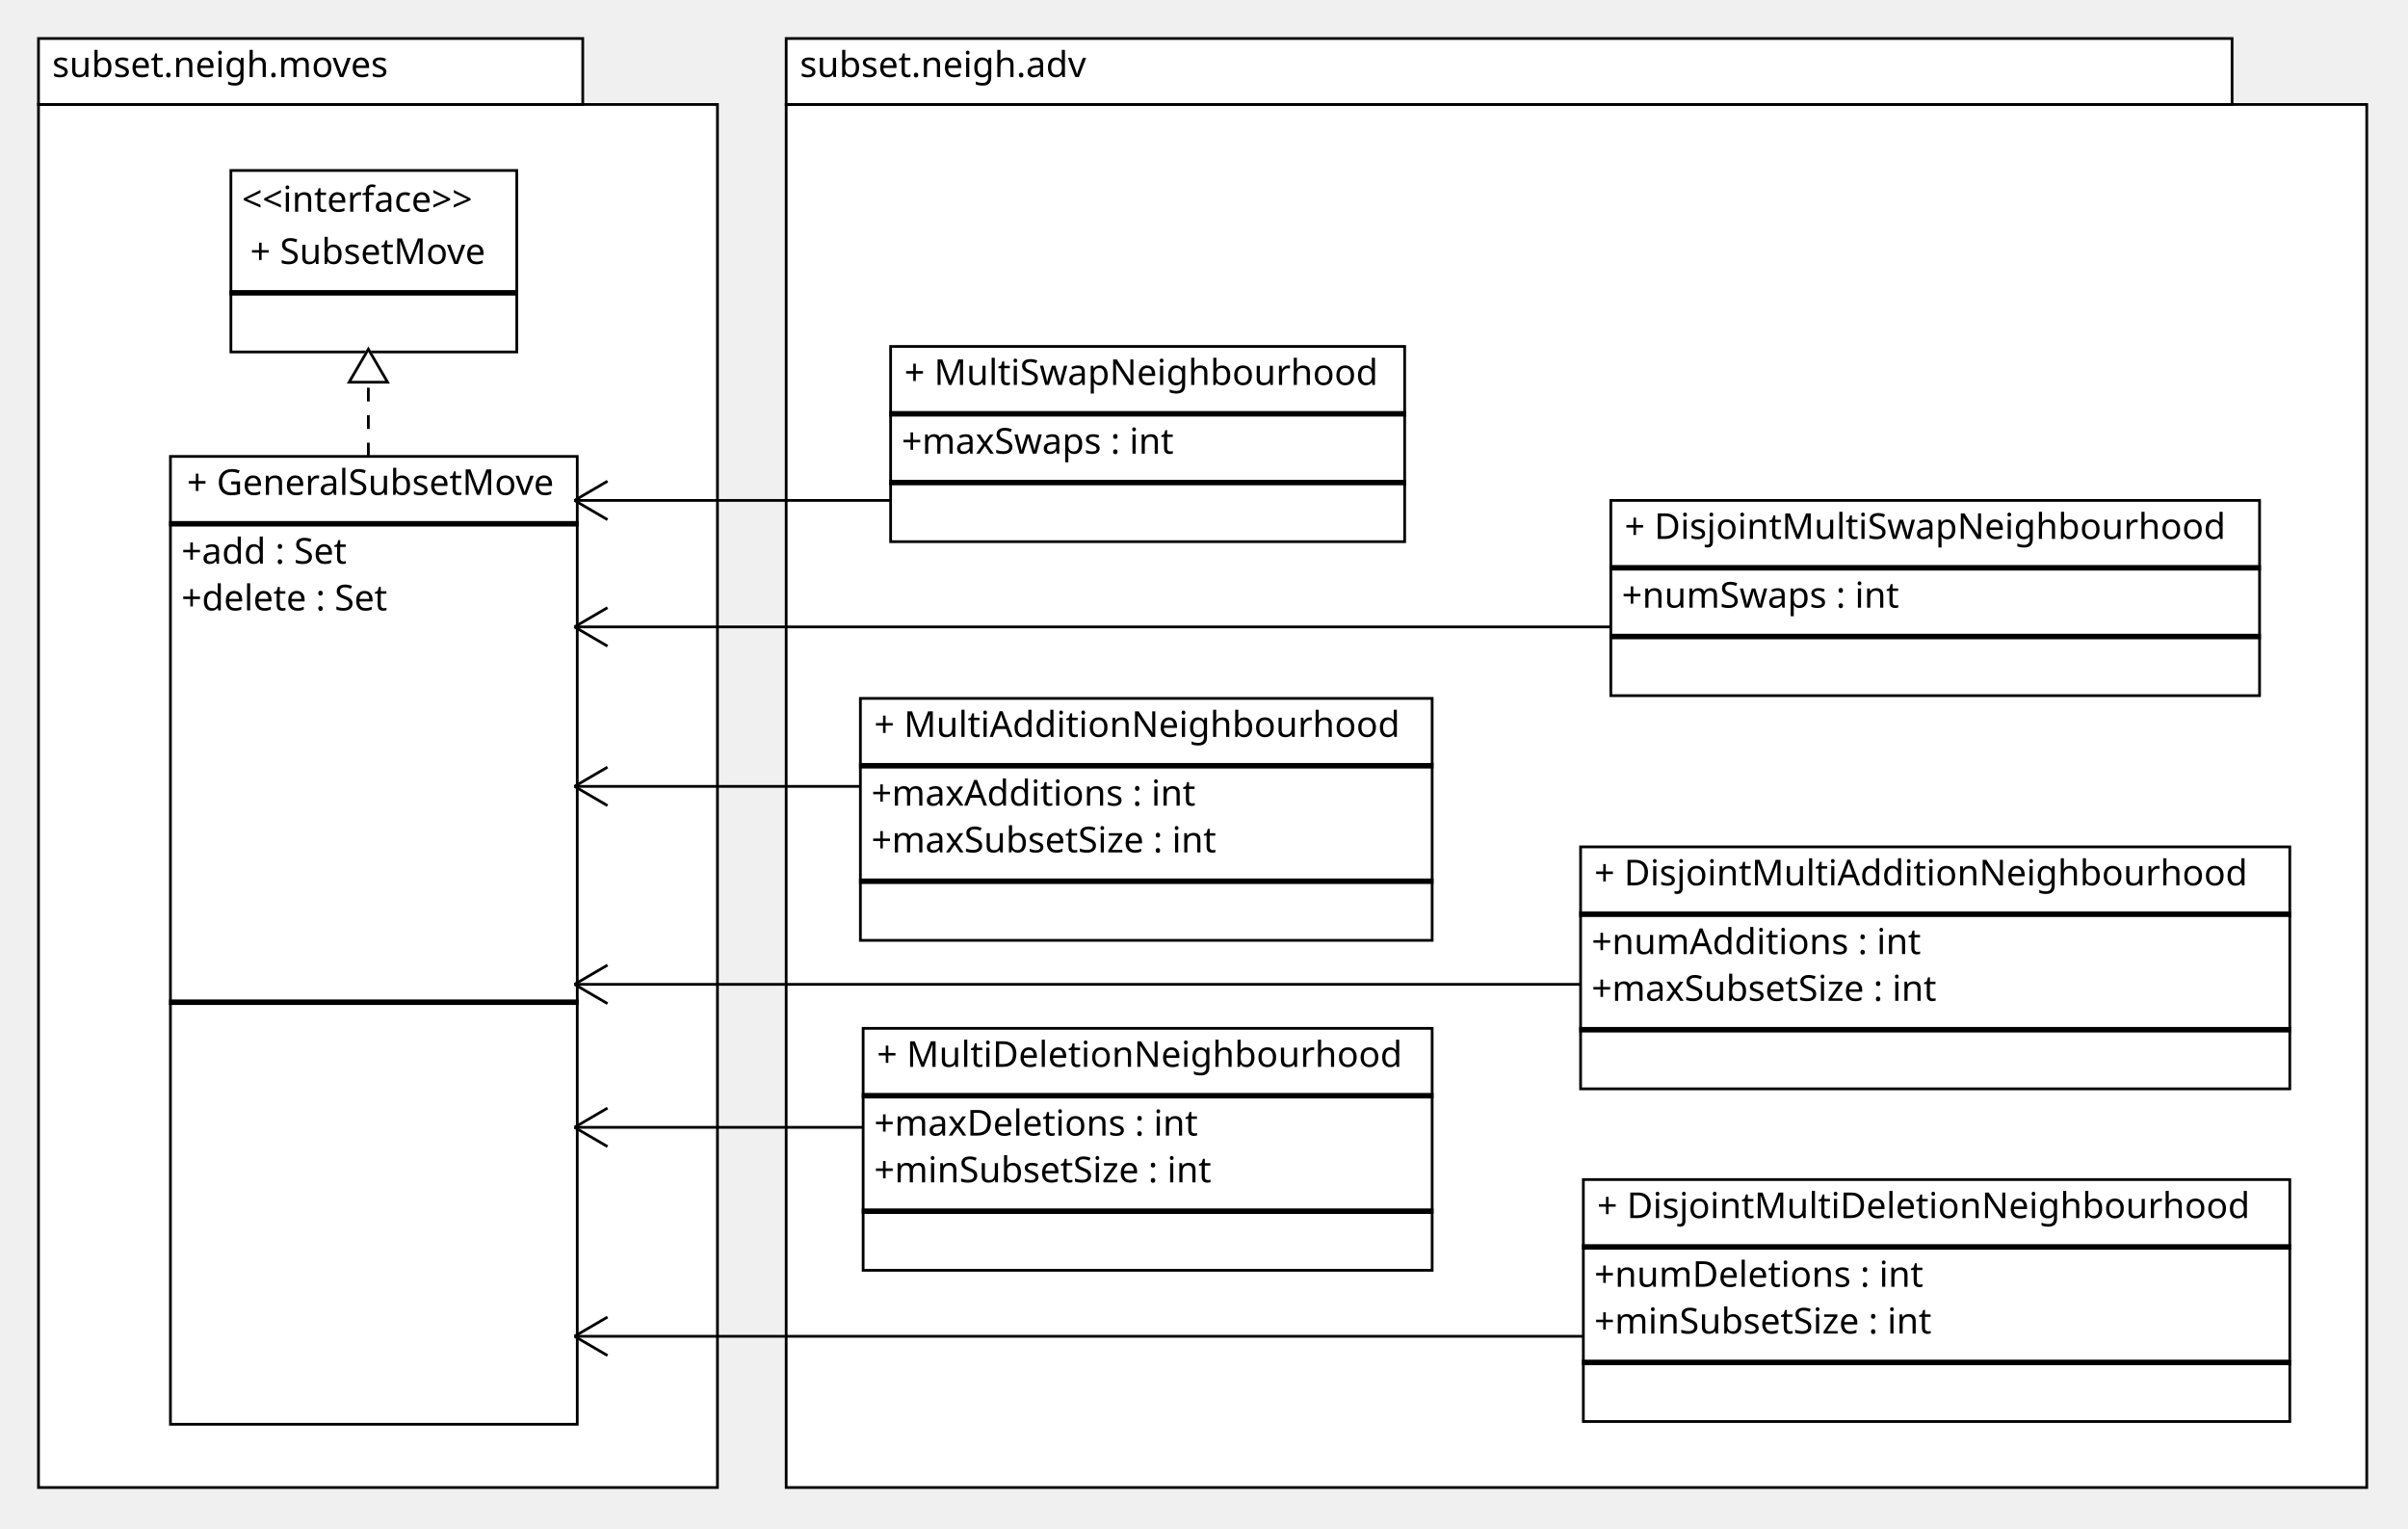
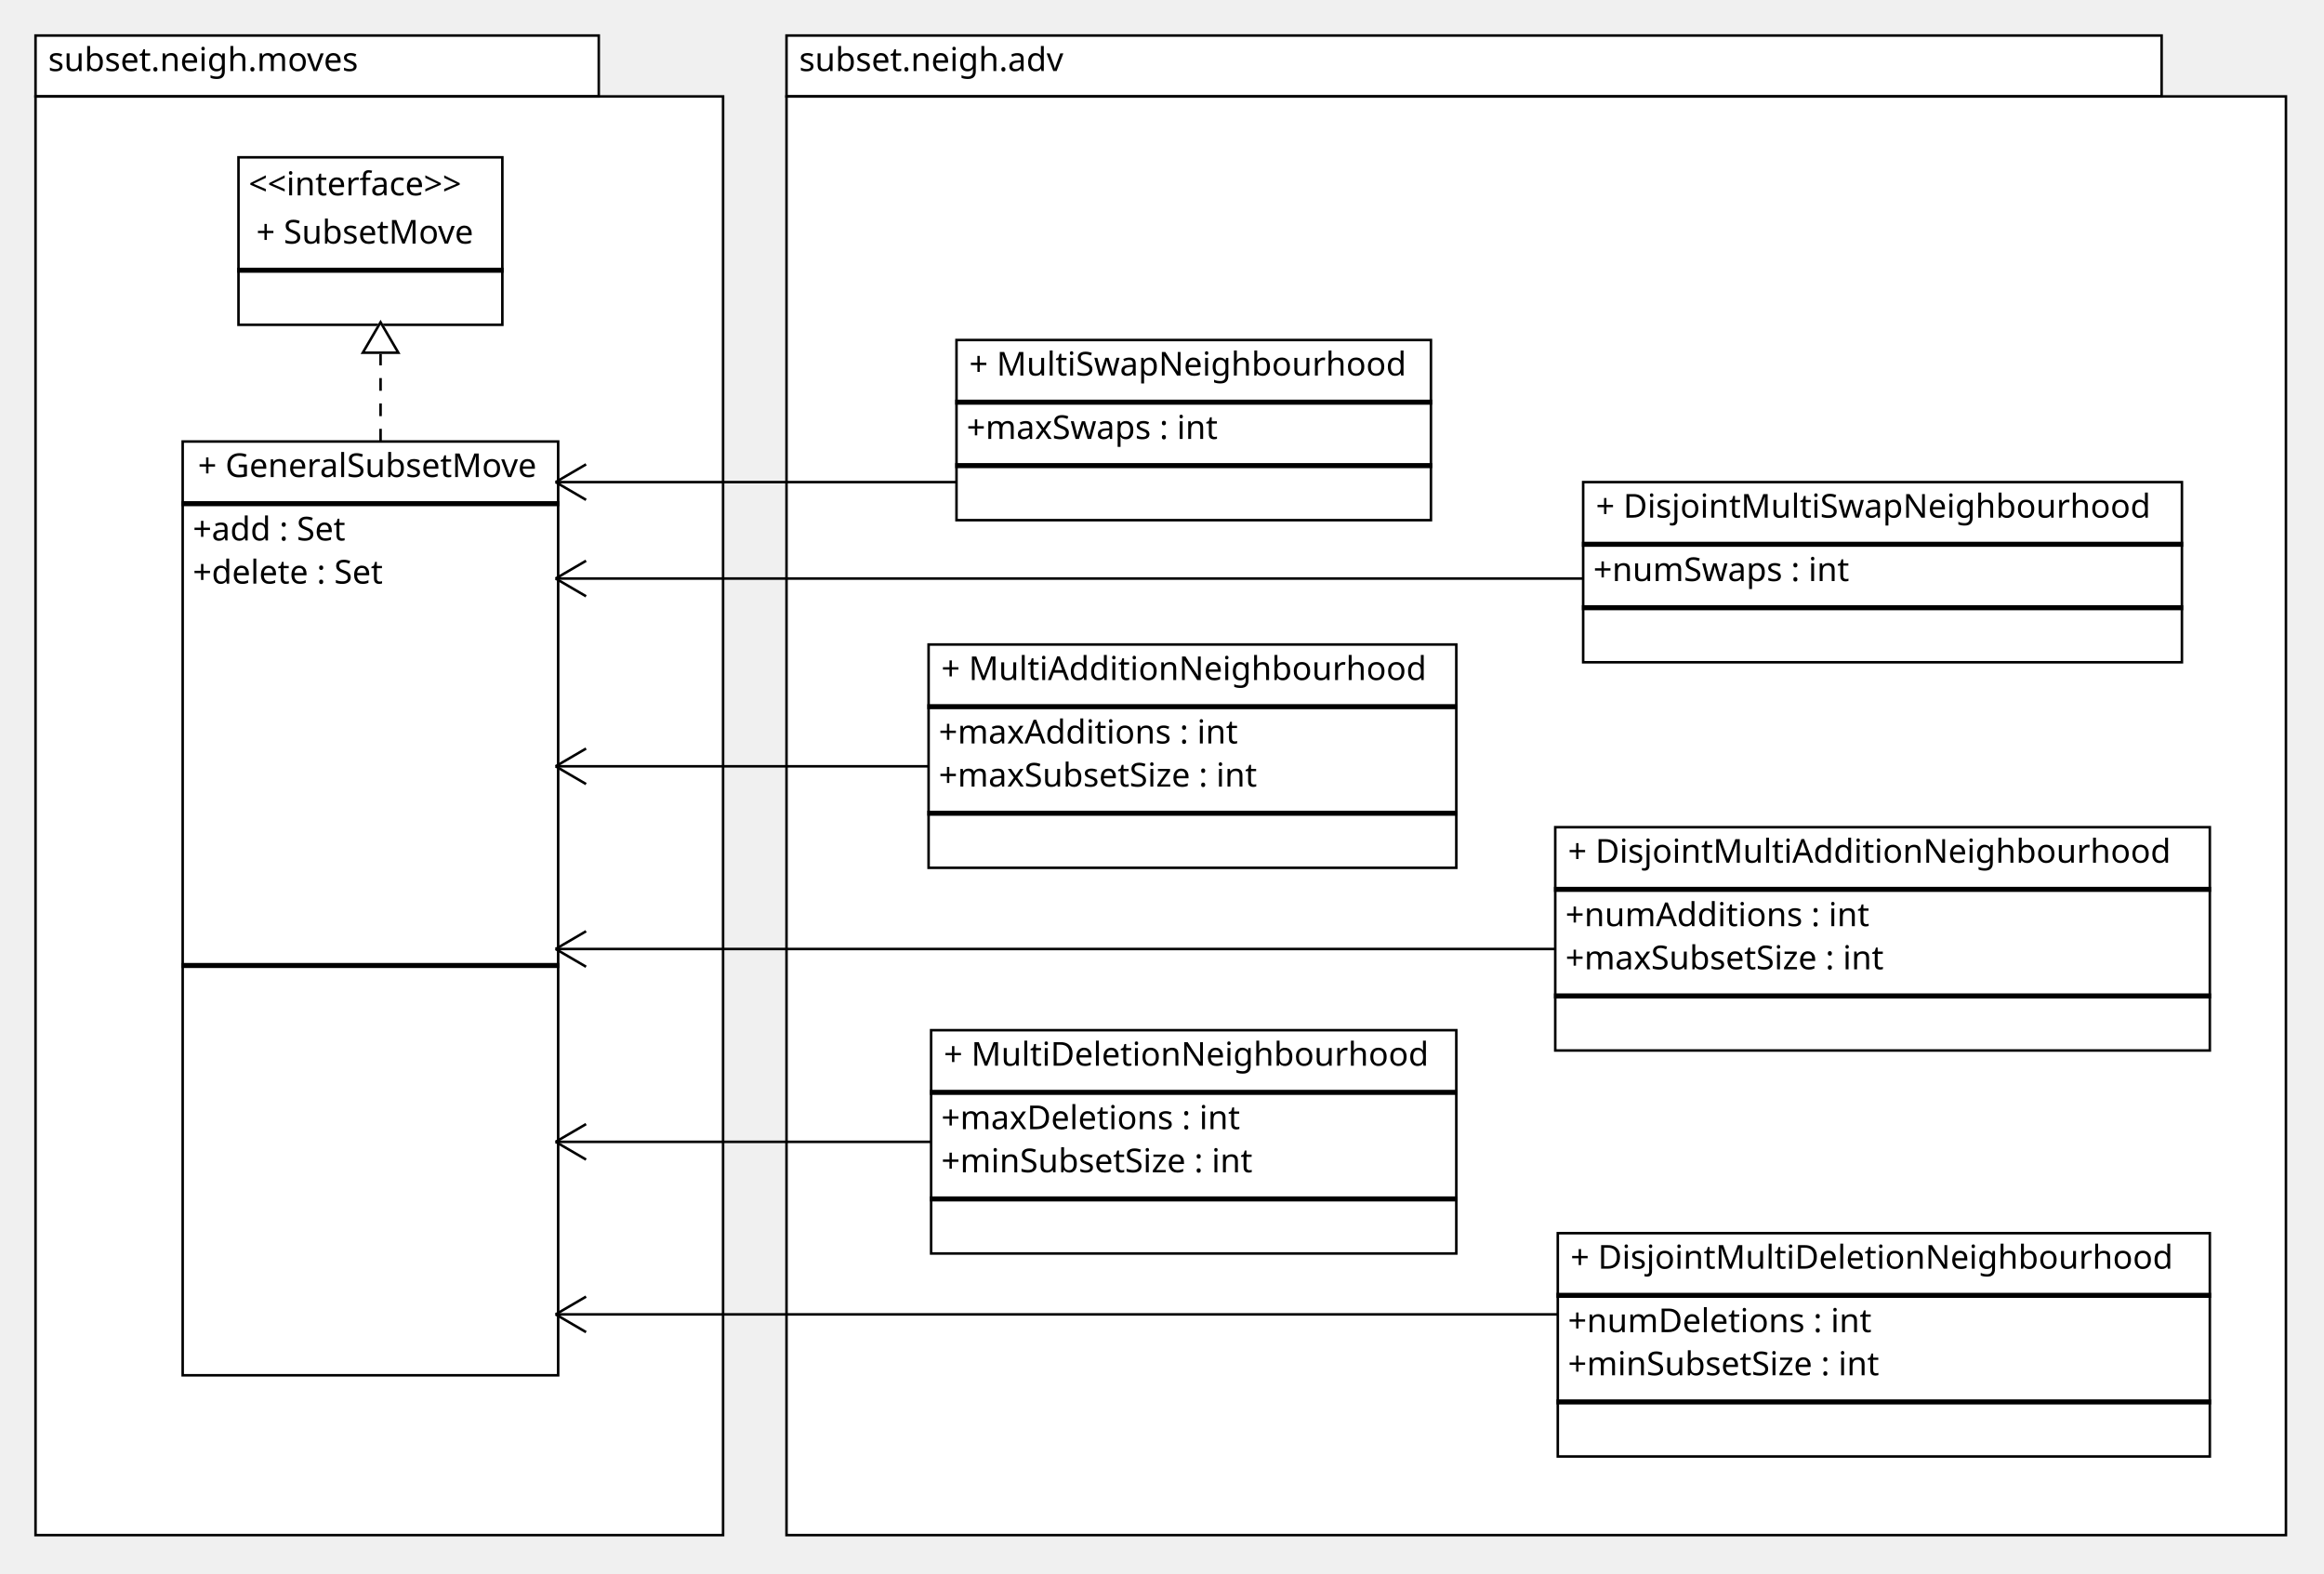
- <svg xmlns="http://www.w3.org/2000/svg" height="556" version="1.1" width="876">
-   <polygon fill="#ffffff" points="14,14 212,14 212,38 261,38 261,541 14,541 14,14" stroke="#ffffff" stroke-width="1" />
-   <rect fill="none" height="24" stroke="#000000" stroke-width="1" width="198" x="14" y="14" />
+ <svg xmlns="http://www.w3.org/2000/svg" height="620" version="1.1" width="916">
+   <polygon fill="#ffffff" points="14,14 236,14 236,38 285,38 285,605 14,605 14,14" stroke="#ffffff" stroke-width="1" />
+   <rect fill="none" height="24" stroke="#000000" stroke-width="1" width="222" x="14" y="14" />
  <text font-family="Lucida Grande" font-size="13" x="19" y="28">
subset.neigh.moves</text>
-   <rect fill="none" height="503" stroke="#000000" stroke-width="1" width="247" x="14" y="38" />
-   <rect fill="#ffffff" height="66" stroke="#ffffff" stroke-width="1" width="104" x="84" y="62" />
-   <rect fill="none" height="66" stroke="#000000" stroke-width="1" width="104" x="84" y="62" />
-   <text font-family="Lucida Grande" font-size="13" x="91" y="96">
+   <rect fill="none" height="567" stroke="#000000" stroke-width="1" width="271" x="14" y="38" />
+   <rect fill="#ffffff" height="66" stroke="#ffffff" stroke-width="1" width="104" x="94" y="62" />
+   <rect fill="none" height="66" stroke="#000000" stroke-width="1" width="104" x="94" y="62" />
+   <text font-family="Lucida Grande" font-size="13" x="101" y="96">
+ SubsetMove</text>
-   <text font-family="Lucida Grande" font-size="13" x="88" y="77">
+   <text font-family="Lucida Grande" font-size="13" x="98" y="77">
&lt;&lt;interface&gt;&gt;</text>
-   <rect fill="#000000" height="1" stroke="#000000" stroke-width="1" width="104" x="84" y="106" />
-   <polygon fill="#ffffff" points="286,14 812,14 812,38 861,38 861,541 286,541 286,14" stroke="#ffffff" stroke-width="1" />
-   <rect fill="none" height="24" stroke="#000000" stroke-width="1" width="526" x="286" y="14" />
-   <text font-family="Lucida Grande" font-size="13" x="291" y="28">
+   <rect fill="#000000" height="1" stroke="#000000" stroke-width="1" width="104" x="94" y="106" />
+   <polygon fill="#ffffff" points="310,14 852,14 852,38 901,38 901,605 310,605 310,14" stroke="#ffffff" stroke-width="1" />
+   <rect fill="none" height="24" stroke="#000000" stroke-width="1" width="542" x="310" y="14" />
+   <text font-family="Lucida Grande" font-size="13" x="315" y="28">
subset.neigh.adv</text>
-   <rect fill="none" height="503" stroke="#000000" stroke-width="1" width="575" x="286" y="38" />
-   <rect fill="#ffffff" height="352" stroke="#ffffff" stroke-width="1" width="148" x="62" y="166" />
-   <rect fill="none" height="352" stroke="#000000" stroke-width="1" width="148" x="62" y="166" />
-   <text font-family="Lucida Grande" font-size="13" x="68" y="180">
+   <rect fill="none" height="567" stroke="#000000" stroke-width="1" width="591" x="310" y="38" />
+   <rect fill="#ffffff" height="368" stroke="#ffffff" stroke-width="1" width="148" x="72" y="174" />
+   <rect fill="none" height="368" stroke="#000000" stroke-width="1" width="148" x="72" y="174" />
+   <text font-family="Lucida Grande" font-size="13" x="78" y="188">
+ GeneralSubsetMove</text>
-   <rect fill="#000000" height="1" stroke="#000000" stroke-width="1" width="148" x="62" y="190" />
-   <text font-family="Lucida Grande" font-size="13" x="66" y="205">
+   <rect fill="#000000" height="1" stroke="#000000" stroke-width="1" width="148" x="72" y="198" />
+   <text font-family="Lucida Grande" font-size="13" x="76" y="213">
+add : Set</text>
-   <text font-family="Lucida Grande" font-size="13" x="66" y="222">
+   <text font-family="Lucida Grande" font-size="13" x="76" y="230">
+delete : Set</text>
-   <rect fill="#000000" height="1" stroke="#000000" stroke-width="1" width="148" x="62" y="364" />
-   <line fill="#000000" stroke="#000000" stroke-width="1" x1="134" x2="134" y1="166" y2="161" />
-   <line fill="#000000" stroke="#000000" stroke-width="1" x1="134" x2="134" y1="156" y2="151" />
-   <line fill="#000000" stroke="#000000" stroke-width="1" x1="134" x2="134" y1="146" y2="141" />
-   <line fill="#000000" stroke="#000000" stroke-width="1" x1="134" x2="134" y1="136" y2="131" />
-   <polygon fill="#ffffff" points="134,127 141,139 127,139" stroke="#ffffff" stroke-width="1" />
-   <polygon fill="none" points="134,127 141,139 127,139" stroke="#000000" stroke-width="1" />
-   <rect fill="#ffffff" height="71" stroke="#ffffff" stroke-width="1" width="187" x="324" y="126" />
-   <rect fill="none" height="71" stroke="#000000" stroke-width="1" width="187" x="324" y="126" />
-   <text font-family="Lucida Grande" font-size="13" x="329" y="140">
+   <rect fill="#000000" height="1" stroke="#000000" stroke-width="1" width="148" x="72" y="380" />
+   <line fill="#000000" stroke="#000000" stroke-width="1" x1="150" x2="150" y1="174" y2="169" />
+   <line fill="#000000" stroke="#000000" stroke-width="1" x1="150" x2="150" y1="164" y2="159" />
+   <line fill="#000000" stroke="#000000" stroke-width="1" x1="150" x2="150" y1="154" y2="149" />
+   <line fill="#000000" stroke="#000000" stroke-width="1" x1="150" x2="150" y1="144" y2="139" />
+   <line fill="#000000" stroke="#000000" stroke-width="1" x1="150" x2="150" y1="134" y2="129" />
+   <polygon fill="#ffffff" points="150,127 157,139 143,139" stroke="#ffffff" stroke-width="1" />
+   <polygon fill="none" points="150,127 157,139 143,139" stroke="#000000" stroke-width="1" />
+   <rect fill="#ffffff" height="71" stroke="#ffffff" stroke-width="1" width="187" x="377" y="134" />
+   <rect fill="none" height="71" stroke="#000000" stroke-width="1" width="187" x="377" y="134" />
+   <text font-family="Lucida Grande" font-size="13" x="382" y="148">
+ MultiSwapNeighbourhood</text>
-   <rect fill="#000000" height="1" stroke="#000000" stroke-width="1" width="187" x="324" y="150" />
-   <text font-family="Lucida Grande" font-size="13" x="328" y="165">
+   <rect fill="#000000" height="1" stroke="#000000" stroke-width="1" width="187" x="377" y="158" />
+   <text font-family="Lucida Grande" font-size="13" x="381" y="173">
+maxSwaps : int</text>
-   <rect fill="#000000" height="1" stroke="#000000" stroke-width="1" width="187" x="324" y="175" />
-   <polyline fill="none" points="324,182 209,182" stroke="#000000" stroke-width="1" />
-   <line fill="#000000" stroke="#000000" stroke-width="1" x1="221" x2="209" y1="175" y2="182" />
-   <line fill="#000000" stroke="#000000" stroke-width="1" x1="221" x2="209" y1="189" y2="182" />
-   <text font-family="Lucida Grande" font-size="13" x="236" y="162">
+   <rect fill="#000000" height="1" stroke="#000000" stroke-width="1" width="187" x="377" y="183" />
+   <polyline fill="none" points="377,190 219,190" stroke="#000000" stroke-width="1" />
+   <line fill="#000000" stroke="#000000" stroke-width="1" x1="231" x2="219" y1="183" y2="190" />
+   <line fill="#000000" stroke="#000000" stroke-width="1" x1="231" x2="219" y1="197" y2="190" />
+   <text font-family="Lucida Grande" font-size="13" x="267" y="170">
 </text>
-   <rect fill="#ffffff" height="71" stroke="#ffffff" stroke-width="1" width="236" x="586" y="182" />
-   <rect fill="none" height="71" stroke="#000000" stroke-width="1" width="236" x="586" y="182" />
-   <text font-family="Lucida Grande" font-size="13" x="591" y="196">
+   <rect fill="#ffffff" height="71" stroke="#ffffff" stroke-width="1" width="236" x="624" y="190" />
+   <rect fill="none" height="71" stroke="#000000" stroke-width="1" width="236" x="624" y="190" />
+   <text font-family="Lucida Grande" font-size="13" x="629" y="204">
+ DisjointMultiSwapNeighbourhood</text>
-   <rect fill="#000000" height="1" stroke="#000000" stroke-width="1" width="236" x="586" y="206" />
-   <text font-family="Lucida Grande" font-size="13" x="590" y="221">
+   <rect fill="#000000" height="1" stroke="#000000" stroke-width="1" width="236" x="624" y="214" />
+   <text font-family="Lucida Grande" font-size="13" x="628" y="229">
+numSwaps : int</text>
-   <rect fill="#000000" height="1" stroke="#000000" stroke-width="1" width="236" x="586" y="231" />
-   <polyline fill="none" points="586,228 209,228" stroke="#000000" stroke-width="1" />
-   <line fill="#000000" stroke="#000000" stroke-width="1" x1="221" x2="209" y1="221" y2="228" />
-   <line fill="#000000" stroke="#000000" stroke-width="1" x1="221" x2="209" y1="235" y2="228" />
-   <text font-family="Lucida Grande" font-size="13" x="368" y="218">
+   <rect fill="#000000" height="1" stroke="#000000" stroke-width="1" width="236" x="624" y="239" />
+   <polyline fill="none" points="624,228 219,228" stroke="#000000" stroke-width="1" />
+   <line fill="#000000" stroke="#000000" stroke-width="1" x1="231" x2="219" y1="221" y2="228" />
+   <line fill="#000000" stroke="#000000" stroke-width="1" x1="231" x2="219" y1="235" y2="228" />
+   <text font-family="Lucida Grande" font-size="13" x="392" y="218">
 </text>
-   <rect fill="#ffffff" height="88" stroke="#ffffff" stroke-width="1" width="208" x="313" y="254" />
-   <rect fill="none" height="88" stroke="#000000" stroke-width="1" width="208" x="313" y="254" />
-   <text font-family="Lucida Grande" font-size="13" x="318" y="268">
+   <rect fill="#ffffff" height="88" stroke="#ffffff" stroke-width="1" width="208" x="366" y="254" />
+   <rect fill="none" height="88" stroke="#000000" stroke-width="1" width="208" x="366" y="254" />
+   <text font-family="Lucida Grande" font-size="13" x="371" y="268">
+ MultiAdditionNeighbourhood</text>
-   <rect fill="#000000" height="1" stroke="#000000" stroke-width="1" width="208" x="313" y="278" />
-   <text font-family="Lucida Grande" font-size="13" x="317" y="293">
+   <rect fill="#000000" height="1" stroke="#000000" stroke-width="1" width="208" x="366" y="278" />
+   <text font-family="Lucida Grande" font-size="13" x="370" y="293">
+maxAdditions : int</text>
-   <text font-family="Lucida Grande" font-size="13" x="317" y="310">
+   <text font-family="Lucida Grande" font-size="13" x="370" y="310">
+maxSubsetSize : int</text>
-   <rect fill="#000000" height="1" stroke="#000000" stroke-width="1" width="208" x="313" y="320" />
-   <rect fill="#ffffff" height="88" stroke="#ffffff" stroke-width="1" width="257" x="576" y="429" />
-   <rect fill="none" height="88" stroke="#000000" stroke-width="1" width="257" x="576" y="429" />
-   <text font-family="Lucida Grande" font-size="13" x="581" y="443">
+   <rect fill="#000000" height="1" stroke="#000000" stroke-width="1" width="208" x="366" y="320" />
+   <rect fill="#ffffff" height="88" stroke="#ffffff" stroke-width="1" width="258" x="613" y="326" />
+   <rect fill="none" height="88" stroke="#000000" stroke-width="1" width="258" x="613" y="326" />
+   <text font-family="Lucida Grande" font-size="13" x="618" y="340">
+ + DisjointMultiAdditionNeighbourhood</text>
+   <rect fill="#000000" height="1" stroke="#000000" stroke-width="1" width="258" x="613" y="350" />
+   <text font-family="Lucida Grande" font-size="13" x="617" y="365">
+ +numAdditions : int</text>
+   <text font-family="Lucida Grande" font-size="13" x="617" y="382">
+ +maxSubsetSize : int</text>
+   <rect fill="#000000" height="1" stroke="#000000" stroke-width="1" width="258" x="613" y="392" />
+   <rect fill="#ffffff" height="88" stroke="#ffffff" stroke-width="1" width="207" x="367" y="406" />
+   <rect fill="none" height="88" stroke="#000000" stroke-width="1" width="207" x="367" y="406" />
+   <text font-family="Lucida Grande" font-size="13" x="372" y="420">
+ + MultiDeletionNeighbourhood</text>
+   <rect fill="#000000" height="1" stroke="#000000" stroke-width="1" width="207" x="367" y="430" />
+   <text font-family="Lucida Grande" font-size="13" x="371" y="445">
+ +maxDeletions : int</text>
+   <text font-family="Lucida Grande" font-size="13" x="371" y="462">
+ +minSubsetSize : int</text>
+   <rect fill="#000000" height="1" stroke="#000000" stroke-width="1" width="207" x="367" y="472" />
+   <rect fill="#ffffff" height="88" stroke="#ffffff" stroke-width="1" width="257" x="614" y="486" />
+   <rect fill="none" height="88" stroke="#000000" stroke-width="1" width="257" x="614" y="486" />
+   <text font-family="Lucida Grande" font-size="13" x="619" y="500">
+ DisjointMultiDeletionNeighbourhood</text>
-   <rect fill="#000000" height="1" stroke="#000000" stroke-width="1" width="257" x="576" y="453" />
-   <text font-family="Lucida Grande" font-size="13" x="580" y="468">
+   <rect fill="#000000" height="1" stroke="#000000" stroke-width="1" width="257" x="614" y="510" />
+   <text font-family="Lucida Grande" font-size="13" x="618" y="525">
+numDeletions : int</text>
-   <text font-family="Lucida Grande" font-size="13" x="580" y="485">
+   <text font-family="Lucida Grande" font-size="13" x="618" y="542">
+minSubsetSize : int</text>
-   <rect fill="#000000" height="1" stroke="#000000" stroke-width="1" width="257" x="576" y="495" />
-   <rect fill="#ffffff" height="88" stroke="#ffffff" stroke-width="1" width="258" x="575" y="308" />
-   <rect fill="none" height="88" stroke="#000000" stroke-width="1" width="258" x="575" y="308" />
-   <text font-family="Lucida Grande" font-size="13" x="580" y="322">
- + DisjointMultiAdditionNeighbourhood</text>
-   <rect fill="#000000" height="1" stroke="#000000" stroke-width="1" width="258" x="575" y="332" />
-   <text font-family="Lucida Grande" font-size="13" x="579" y="347">
- +numAdditions : int</text>
-   <text font-family="Lucida Grande" font-size="13" x="579" y="364">
- +maxSubsetSize : int</text>
-   <rect fill="#000000" height="1" stroke="#000000" stroke-width="1" width="258" x="575" y="374" />
-   <rect fill="#ffffff" height="88" stroke="#ffffff" stroke-width="1" width="207" x="314" y="374" />
-   <rect fill="none" height="88" stroke="#000000" stroke-width="1" width="207" x="314" y="374" />
-   <text font-family="Lucida Grande" font-size="13" x="319" y="388">
- + MultiDeletionNeighbourhood</text>
-   <rect fill="#000000" height="1" stroke="#000000" stroke-width="1" width="207" x="314" y="398" />
-   <text font-family="Lucida Grande" font-size="13" x="318" y="413">
- +maxDeletions : int</text>
-   <text font-family="Lucida Grande" font-size="13" x="318" y="430">
- +minSubsetSize : int</text>
-   <rect fill="#000000" height="1" stroke="#000000" stroke-width="1" width="207" x="314" y="440" />
-   <polyline fill="none" points="313,286 209,286" stroke="#000000" stroke-width="1" />
-   <line fill="#000000" stroke="#000000" stroke-width="1" x1="221" x2="209" y1="279" y2="286" />
-   <line fill="#000000" stroke="#000000" stroke-width="1" x1="221" x2="209" y1="293" y2="286" />
-   <text font-family="Lucida Grande" font-size="13" x="230" y="266">
+   <rect fill="#000000" height="1" stroke="#000000" stroke-width="1" width="257" x="614" y="552" />
+   <polyline fill="none" points="366,302 219,302" stroke="#000000" stroke-width="1" />
+   <line fill="#000000" stroke="#000000" stroke-width="1" x1="231" x2="219" y1="295" y2="302" />
+   <line fill="#000000" stroke="#000000" stroke-width="1" x1="231" x2="219" y1="309" y2="302" />
+   <text font-family="Lucida Grande" font-size="13" x="262" y="282">
 </text>
-   <polyline fill="none" points="575,358 209,358" stroke="#000000" stroke-width="1" />
-   <line fill="#000000" stroke="#000000" stroke-width="1" x1="221" x2="209" y1="351" y2="358" />
-   <line fill="#000000" stroke="#000000" stroke-width="1" x1="221" x2="209" y1="365" y2="358" />
-   <text font-family="Lucida Grande" font-size="13" x="361" y="338">
+   <polyline fill="none" points="613,374 219,374" stroke="#000000" stroke-width="1" />
+   <line fill="#000000" stroke="#000000" stroke-width="1" x1="231" x2="219" y1="367" y2="374" />
+   <line fill="#000000" stroke="#000000" stroke-width="1" x1="231" x2="219" y1="381" y2="374" />
+   <text font-family="Lucida Grande" font-size="13" x="385" y="354">
 </text>
-   <polyline fill="none" points="314,410 209,410" stroke="#000000" stroke-width="1" />
-   <line fill="#000000" stroke="#000000" stroke-width="1" x1="221" x2="209" y1="403" y2="410" />
-   <line fill="#000000" stroke="#000000" stroke-width="1" x1="221" x2="209" y1="417" y2="410" />
-   <text font-family="Lucida Grande" font-size="13" x="231" y="390">
+   <polyline fill="none" points="367,450 219,450" stroke="#000000" stroke-width="1" />
+   <line fill="#000000" stroke="#000000" stroke-width="1" x1="231" x2="219" y1="443" y2="450" />
+   <line fill="#000000" stroke="#000000" stroke-width="1" x1="231" x2="219" y1="457" y2="450" />
+   <text font-family="Lucida Grande" font-size="13" x="262" y="430">
 </text>
-   <polyline fill="none" points="576,486 209,486" stroke="#000000" stroke-width="1" />
-   <line fill="#000000" stroke="#000000" stroke-width="1" x1="221" x2="209" y1="479" y2="486" />
-   <line fill="#000000" stroke="#000000" stroke-width="1" x1="221" x2="209" y1="493" y2="486" />
-   <text font-family="Lucida Grande" font-size="13" x="362" y="466">
+   <polyline fill="none" points="614,518 219,518" stroke="#000000" stroke-width="1" />
+   <line fill="#000000" stroke="#000000" stroke-width="1" x1="231" x2="219" y1="511" y2="518" />
+   <line fill="#000000" stroke="#000000" stroke-width="1" x1="231" x2="219" y1="525" y2="518" />
+   <text font-family="Lucida Grande" font-size="13" x="386" y="498">
 </text>
</svg>
